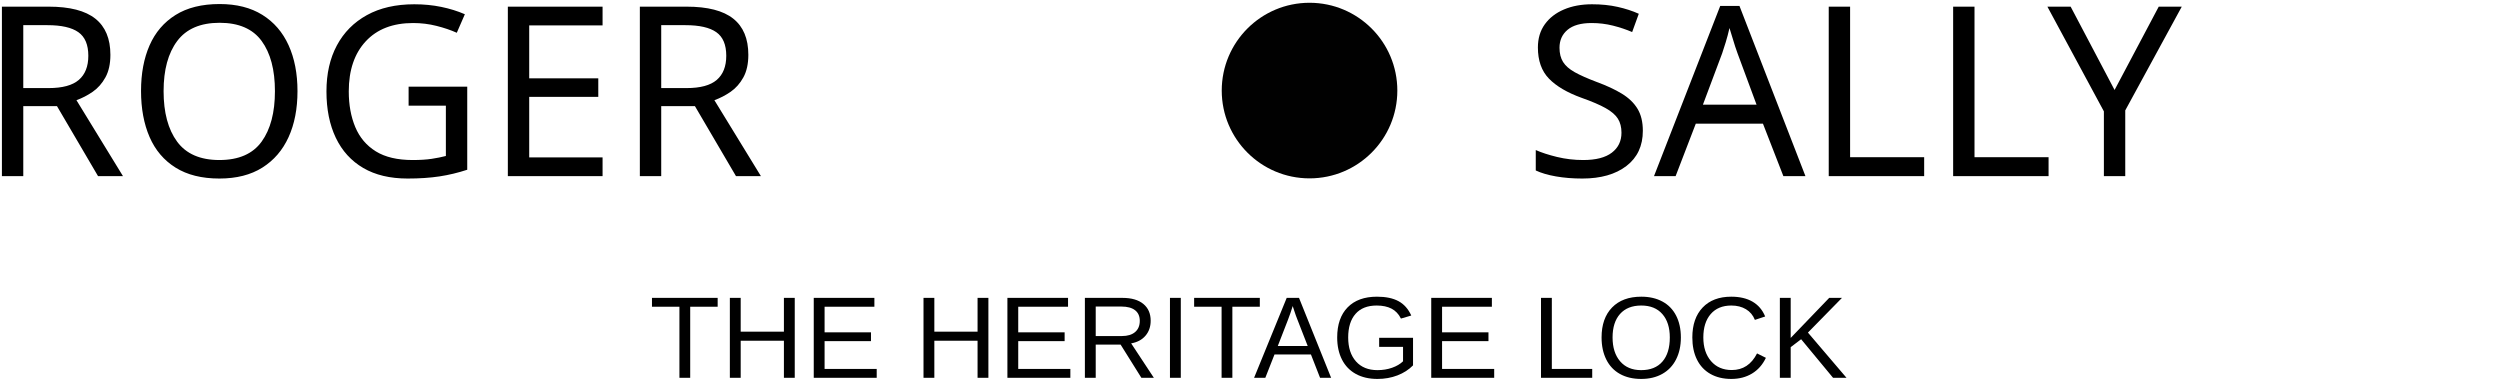
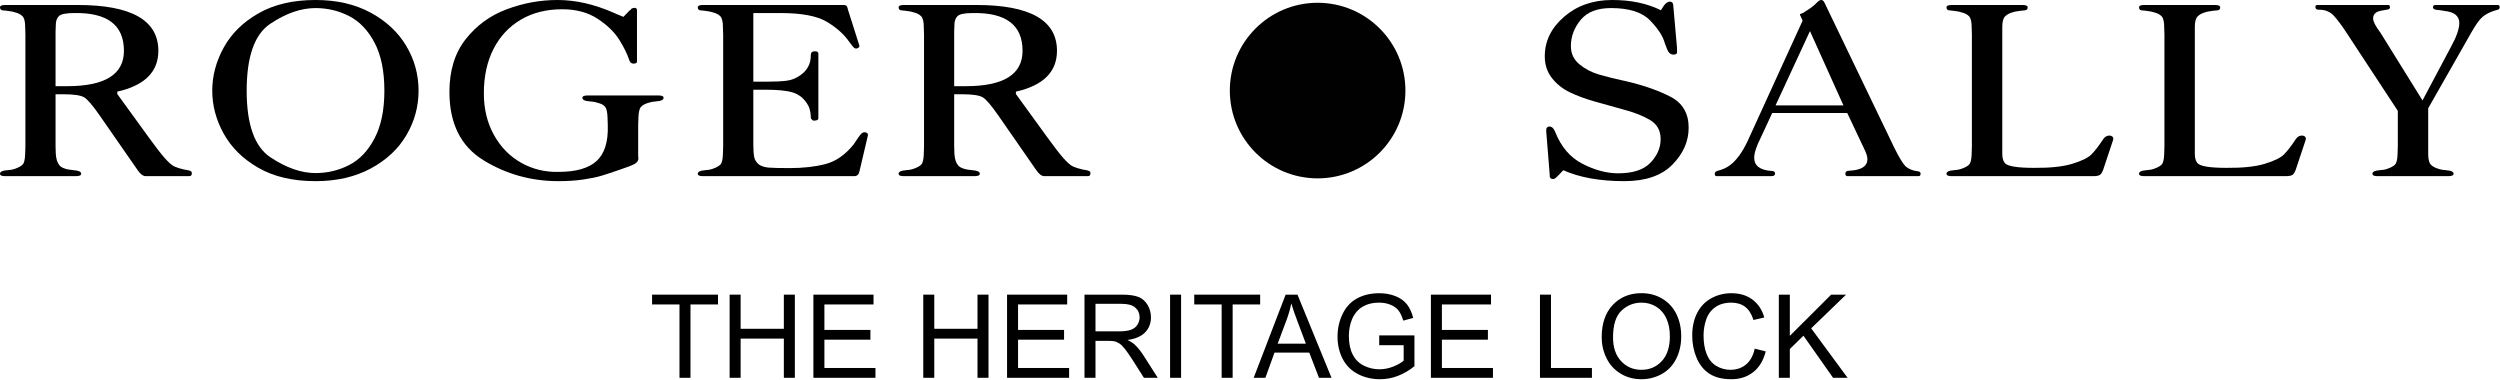
<svg xmlns="http://www.w3.org/2000/svg" width="100%" height="100%" viewBox="0 0 2106 320" version="1.1" xml:space="preserve" style="fill-rule:evenodd;clip-rule:evenodd;stroke-linejoin:round;stroke-miterlimit:2;">
  <g transform="matrix(1,0,0,1,-587.61,-676.712)">
-     <g transform="matrix(1,0,0,1,100.55,-1054.68)">
-       <g transform="matrix(200,0,0,200,1409.86,1879.79)">
-             </g>
-       <text x="469.26px" y="1879.79px" style="font-family:'CaslonPlain', 'Caslon', sans-serif;font-size:200px;">ROGER</text>
+     <g transform="matrix(1,0,0,1,569.81,825.11)">
+       <g>
+         <path d="M64.6,-69L64.6,-25.2L64.8,-18.8C65.067,-14.533 66.1,-11.3 67.9,-9.1C69.7,-6.9 73.733,-5.533 80,-5C84.133,-4.733 86.2,-3.733 86.2,-2C86.2,-0.667 84.667,0 81.6,0L22.2,0C19.267,0 17.8,-0.667 17.8,-2C17.8,-3.733 19.8,-4.733 23.8,-5C26.333,-5.133 28.533,-5.533 30.4,-6.2C33.467,-7.267 35.633,-8.467 36.9,-9.8C38.167,-11.133 38.867,-14.133 39,-18.8L39.2,-25.2L39.2,-119L39,-125.6C39,-130.133 38.267,-133.167 36.8,-134.7C35.333,-136.233 33.2,-137.333 30.4,-138C28.8,-138.533 27.267,-138.867 25.8,-139C24.2,-139.267 23.267,-139.4 23,-139.4C22.2,-139.533 21.467,-139.6 20.8,-139.6C18.8,-139.6 17.8,-140.467 17.8,-142.2C17.8,-143.533 19.267,-144.2 22.2,-144.2L83.2,-144.2C128.533,-144.2 151.2,-131.333 151.2,-105.6C151.2,-87.867 139.667,-76.4 116.6,-71.2L116.6,-69.2L143,-32.8C148.867,-24.667 153.433,-18.767 156.7,-15.1C159.967,-11.433 162.6,-9.133 164.6,-8.2C166.6,-7.267 169.333,-6.4 172.8,-5.6C173.6,-5.467 174.567,-5.3 175.7,-5.1C176.833,-4.9 177.733,-4.633 178.4,-4.3C179.067,-3.967 179.4,-3.333 179.4,-2.4C179.4,-0.8 178.667,0 177.2,0L140.6,0C138.333,0 136.067,-1.667 133.8,-5L102,-50.8C96,-59.467 91.567,-64.667 88.7,-66.4C85.833,-68.133 79.933,-69 71,-69L64.6,-69ZM64.6,-122.4L64.6,-75.8L74.4,-75.8C106.267,-75.8 122.2,-85.733 122.2,-105.6C122.2,-127.333 108.2,-137.933 80.2,-137.4C73.4,-137.4 69.133,-136.533 67.4,-134.8C65.667,-133.067 64.8,-130.6 64.8,-127.4C64.8,-125.8 64.767,-124.733 64.7,-124.2C64.633,-123.667 64.6,-123.067 64.6,-122.4Z" style="fill-rule:nonzero;" />
+         <path d="M196.6,-72C196.6,-84.533 199.833,-96.667 206.3,-108.4C212.767,-120.133 222.533,-129.733 235.6,-137.2C248.667,-144.667 264.667,-148.4 283.6,-148.4C301.467,-148.4 316.967,-144.833 330.1,-137.7C343.233,-130.567 353.233,-121.2 360.1,-109.6C366.967,-98 370.4,-85.467 370.4,-72C370.4,-58.667 367,-46.2 360.2,-34.6C353.4,-23 343.4,-13.633 330.2,-6.5C317,0.633 301.467,4.2 283.6,4.2C264.533,4.2 248.5,0.467 235.5,-7C222.5,-14.467 212.767,-24.033 206.3,-35.7C199.833,-47.367 196.6,-59.467 196.6,-72ZM225.6,-72C225.6,-43.467 232.267,-24.767 245.6,-15.9C258.933,-7.033 271.6,-2.6 283.6,-2.6C293.6,-2.6 303,-4.833 311.8,-9.3C320.6,-13.767 327.767,-21.267 333.3,-31.8C338.833,-42.333 341.6,-55.733 341.6,-72C341.6,-88.533 338.833,-102.033 333.3,-112.5C327.767,-122.967 320.6,-130.433 311.8,-134.9C303,-139.367 293.6,-141.6 283.6,-141.6C271.333,-141.6 258.6,-137.167 245.4,-128.3C232.2,-119.433 225.6,-100.667 225.6,-72Z" style="fill-rule:nonzero;" />
+         <path d="M554.4,-139.6L554.4,-96.6C554.4,-95.4 553.4,-94.8 551.4,-94.8C549.667,-94.8 548.467,-95.867 547.8,-98C546.2,-102.933 543.4,-108.6 539.4,-115C535.4,-121.4 529.333,-127.267 521.2,-132.6C513.067,-137.933 503.133,-140.6 491.4,-140.6C478.067,-140.6 466.433,-137.667 456.5,-131.8C446.567,-125.933 438.9,-117.7 433.5,-107.1C428.1,-96.5 425.4,-84.067 425.4,-69.8C425.4,-56.6 428.233,-44.9 433.9,-34.7C439.567,-24.5 447.2,-16.7 456.8,-11.3C466.4,-5.9 476.867,-3.333 488.2,-3.6C503,-3.6 513.733,-6.667 520.4,-12.8C527.067,-18.933 530.2,-28.867 529.8,-42.6L529.6,-49.2C529.467,-53.867 528.767,-56.967 527.5,-58.5C526.233,-60.033 524.133,-61.133 521.2,-61.8C519.333,-62.467 517.133,-62.867 514.6,-63C510.467,-63.267 508.4,-64.267 508.4,-66C508.4,-67.333 509.933,-68 513,-68L572.4,-68C575.333,-68 576.8,-67.333 576.8,-66C576.8,-64.267 574.733,-63.267 570.6,-63C568.2,-62.867 566,-62.467 564,-61.8C561.2,-61 559.133,-59.867 557.8,-58.4C556.467,-56.933 555.733,-53.867 555.6,-49.2L555.4,-42.8L555.4,-17C555.4,-16.733 555.433,-16.433 555.5,-16.1C555.567,-15.767 555.6,-15.4 555.6,-15C555.6,-13 554.467,-11.4 552.2,-10.2C549.933,-9 545.8,-7.4 539.8,-5.4C532.867,-3 527.6,-1.267 524,-0.2C520.4,0.867 515.5,1.867 509.3,2.8C503.1,3.733 496.067,4.2 488.2,4.2C465.267,4.2 444.233,-1.667 425.1,-13.4C405.967,-25.133 396.4,-44.333 396.4,-71C396.4,-89 400.967,-103.8 410.1,-115.4C419.233,-127 430.767,-135.4 444.7,-140.6C458.633,-145.8 472.867,-148.4 487.4,-148.4C502.6,-148.4 518.267,-144.867 534.4,-137.8C536.4,-136.867 539.267,-135.667 543,-134.2L547.6,-139C547.733,-139.267 548.067,-139.533 548.6,-139.8C549,-139.933 549.333,-140.333 549.6,-141C550.533,-141.533 551.467,-141.8 552.4,-141.8C553.733,-141.8 554.4,-141.067 554.4,-139.6Z" style="fill-rule:nonzero;" />
+         <path d="M652.4,-137.4L652.4,-79.6L664.2,-79.6C671,-79.6 676.433,-79.867 680.5,-80.4C684.567,-80.933 688.4,-82.467 692,-85C697.867,-89.133 700.8,-94.6 700.8,-101.4L700.8,-102C700.8,-104.133 701.933,-105.2 704.2,-105.2C706.2,-105.2 707.2,-104.533 707.2,-103.2L707.2,-48.8C707.2,-47.6 706.2,-46.933 704.2,-46.8C703.133,-46.667 702.4,-46.867 702,-47.4C702,-47.533 701.967,-47.633 701.9,-47.7C701.833,-47.767 701.733,-47.8 701.6,-47.8C701.067,-48.2 700.8,-48.733 700.8,-49.4L700.8,-50.6C700.667,-55.133 699.333,-59.067 696.8,-62.4C693.6,-66.8 689.4,-69.633 684.2,-70.9C679,-72.167 672.333,-72.8 664.2,-72.8L652.4,-72.8L652.4,-27.2C652.4,-22.533 652.633,-18.9 653.1,-16.3C653.567,-13.7 655,-11.467 657.4,-9.6C659.533,-8.267 662.2,-7.467 665.4,-7.2C668.6,-6.933 674.467,-6.8 683,-6.8C694.467,-6.8 704.533,-7.933 713.2,-10.2C721.867,-12.467 729.733,-17.933 736.8,-26.6C738.4,-28.867 739.667,-30.733 740.6,-32.2C741.533,-33.667 742.433,-34.833 743.3,-35.7C744.167,-36.567 745.133,-37 746.2,-37C746.867,-37 747.5,-36.8 748.1,-36.4C748.7,-36 749,-35.467 749,-34.8C749,-34.533 748.967,-34.333 748.9,-34.2C748.833,-34.067 748.8,-33.933 748.8,-33.8L741.8,-4C741.267,-1.333 739.8,0 737.4,0L610,0C607.067,0 605.6,-0.667 605.6,-2C605.6,-3.733 607.6,-4.733 611.6,-5C614.133,-5.133 616.333,-5.533 618.2,-6.2C621.267,-7.267 623.433,-8.467 624.7,-9.8C625.967,-11.133 626.667,-14.133 626.8,-18.8L627,-25.2L627,-119L626.8,-125.6C626.8,-130.133 626.067,-133.167 624.6,-134.7C623.133,-136.233 621,-137.333 618.2,-138C616.6,-138.533 615.067,-138.867 613.6,-139C612,-139.267 611.067,-139.4 610.8,-139.4C610,-139.533 609.267,-139.6 608.6,-139.6C606.6,-139.6 605.6,-140.467 605.6,-142.2C605.6,-143.533 607.067,-144.2 610,-144.2L728,-144.2C729.733,-144.2 730.8,-143.833 731.2,-143.1C731.6,-142.367 731.933,-141.333 732.2,-140L741.6,-110.4C741.6,-110.4 741.633,-110.333 741.7,-110.2C741.767,-110.067 741.8,-109.933 741.8,-109.8C741.8,-108.867 741.267,-108.2 740.2,-107.8C739.4,-107.4 738.6,-107.4 737.8,-107.8C737.133,-108.067 735.733,-109.667 733.6,-112.6C729.067,-119.267 722.667,-125.067 714.4,-130C706.133,-134.933 693.133,-137.4 675.4,-137.4L652.4,-137.4Z" style="fill-rule:nonzero;" />
+         <path d="M821.6,-69L821.6,-25.2L821.8,-18.8C822.067,-14.533 823.1,-11.3 824.9,-9.1C826.7,-6.9 830.733,-5.533 837,-5C841.133,-4.733 843.2,-3.733 843.2,-2C843.2,-0.667 841.667,0 838.6,0L779.2,0C776.267,0 774.8,-0.667 774.8,-2C774.8,-3.733 776.8,-4.733 780.8,-5C783.333,-5.133 785.533,-5.533 787.4,-6.2C790.467,-7.267 792.633,-8.467 793.9,-9.8C795.167,-11.133 795.867,-14.133 796,-18.8L796.2,-25.2L796.2,-119L796,-125.6C796,-130.133 795.267,-133.167 793.8,-134.7C792.333,-136.233 790.2,-137.333 787.4,-138C785.8,-138.533 784.267,-138.867 782.8,-139C781.2,-139.267 780.267,-139.4 780,-139.4C779.2,-139.533 778.467,-139.6 777.8,-139.6C775.8,-139.6 774.8,-140.467 774.8,-142.2C774.8,-143.533 776.267,-144.2 779.2,-144.2L840.2,-144.2C885.533,-144.2 908.2,-131.333 908.2,-105.6C908.2,-87.867 896.667,-76.4 873.6,-71.2L873.6,-69.2L900,-32.8C905.867,-24.667 910.433,-18.767 913.7,-15.1C916.967,-11.433 919.6,-9.133 921.6,-8.2C923.6,-7.267 926.333,-6.4 929.8,-5.6C930.6,-5.467 931.567,-5.3 932.7,-5.1C933.833,-4.9 934.733,-4.633 935.4,-4.3C936.067,-3.967 936.4,-3.333 936.4,-2.4C936.4,-0.8 935.667,0 934.2,0L897.6,0C895.333,0 893.067,-1.667 890.8,-5L859,-50.8C853,-59.467 848.567,-64.667 845.7,-66.4C842.833,-68.133 836.933,-69 828,-69L821.6,-69ZM821.6,-122.4L821.6,-75.8L831.4,-75.8C863.267,-75.8 879.2,-85.733 879.2,-105.6C879.2,-127.333 865.2,-137.933 837.2,-137.4C830.4,-137.4 826.133,-136.533 824.4,-134.8C822.667,-133.067 821.8,-130.6 821.8,-127.4C821.8,-125.8 821.767,-124.733 821.7,-124.2C821.633,-123.667 821.6,-123.067 821.6,-122.4Z" style="fill-rule:nonzero;" />
+       </g>
    </g>
-     <g transform="matrix(1,0,0,1,1401.87,-1054.68)">
-       <g transform="matrix(200,0,0,200,1295.66,1879.79)">
-             </g>
-       <text x="469.26px" y="1879.79px" style="font-family:'CaslonPlain', 'Caslon', sans-serif;font-size:200px;">SALLY</text>
+     <g transform="matrix(1,0,0,1,1871.13,825.11)">
+       <g>
+         <path d="M115.6,-139.8L118.4,-144C119.867,-146 121.467,-147 123.2,-147C124.933,-147 125.867,-146.067 126,-144.2L129.2,-108L129.2,-105.4C129.6,-103.4 128.6,-102.4 126.2,-102.4C125,-102.4 123.933,-102.8 123,-103.6C122.067,-104.4 121.3,-105.633 120.7,-107.3C120.1,-108.967 119.533,-110.467 119,-111.8C117.4,-117.8 113.233,-124.267 106.5,-131.2C99.767,-138.133 88.8,-141.6 73.6,-141.6C62,-141.6 53.467,-138.267 48,-131.6C42.533,-124.933 39.8,-117.6 39.8,-109.6C39.8,-103.333 42.167,-98.233 46.9,-94.3C51.633,-90.367 57.167,-87.467 63.5,-85.6C69.833,-83.733 77.667,-81.8 87,-79.8C101.267,-76.467 113.5,-72.167 123.7,-66.9C133.9,-61.633 139,-52.933 139,-40.8C139,-29.333 134.433,-18.967 125.3,-9.7C116.167,-0.433 102.667,4.2 84.8,4.2C64.267,4.2 47.133,1.133 33.4,-5L29.6,-1C27.867,0.733 26.867,1.667 26.6,1.8C25.533,2.467 24.5,2.6 23.5,2.2C22.5,1.8 22,1.133 22,0.2L22,-0.6L19,-38C18.867,-40.533 19.8,-41.8 21.8,-41.8C23.8,-41.8 25.4,-40.267 26.6,-37.2C31.533,-24.667 39.2,-15.733 49.6,-10.4C60,-5.067 70,-2.4 79.6,-2.4C92.133,-2.4 101.233,-5.4 106.9,-11.4C112.567,-17.4 115.4,-24 115.4,-31.2C115.4,-38.4 112.433,-43.767 106.5,-47.3C100.567,-50.833 93,-53.8 83.8,-56.2C75.533,-58.467 67.433,-60.733 59.5,-63C51.567,-65.267 44.6,-67.867 38.6,-70.8C32.6,-73.733 27.633,-77.733 23.7,-82.8C19.767,-87.867 17.8,-93.933 17.8,-101C17.8,-113.8 23.233,-124.9 34.1,-134.3C44.967,-143.7 58.467,-148.4 74.6,-148.4C90.333,-148.4 104,-145.533 115.6,-139.8Z" style="fill-rule:nonzero;" />
+         <path d="M272.6,-53.2L209.4,-53.2L197.4,-27.4C195.267,-22.467 194.2,-18.533 194.2,-15.6C194.2,-8.8 199.067,-5.067 208.8,-4.4C210.8,-4.4 211.8,-3.667 211.8,-2.2C211.8,-0.733 210.733,0 208.6,0L162.6,0C161.533,0 161,-0.667 161,-2C161,-3.333 161.933,-4.2 163.8,-4.6C167.8,-5.667 171.133,-7.2 173.8,-9.2C179.267,-13.333 184.2,-20.067 188.6,-29.4L235,-131L233,-135.4C232.867,-135.533 232.8,-135.867 232.8,-136.4C232.8,-136.533 233.4,-136.8 234.6,-137.2C235.667,-137.6 236.667,-138.2 237.6,-139C237.6,-139 238.267,-139.4 239.6,-140.2C242.8,-142.333 245.333,-144.4 247.2,-146.4C248.533,-147.733 249.667,-148.4 250.6,-148.4C251.8,-148.4 252.733,-147.667 253.4,-146.2L312.4,-23.6C316.267,-15.867 319.333,-10.8 321.6,-8.4C324.133,-6.133 327.4,-4.733 331.4,-4.2C333.4,-4.067 334.4,-3.4 334.4,-2.2C334.4,-0.733 333.8,0 332.6,0L272.8,0C271.6,0 271,-0.733 271,-2.2C271,-3.8 272.2,-4.6 274.6,-4.6C284.6,-5.133 289.6,-8.4 289.6,-14.4C289.6,-16.533 288.6,-19.6 286.6,-23.6L272.6,-53.2ZM269.4,-59.6L241.2,-122.2L212.2,-59.6L269.4,-59.6Z" style="fill-rule:nonzero;" />
+         <path d="M377.6,-25.2L377.6,-119L377.4,-125.6C377.4,-130.133 376.667,-133.167 375.2,-134.7C373.733,-136.233 371.6,-137.333 368.8,-138C367.2,-138.533 365.667,-138.867 364.2,-139C362.6,-139.267 361.667,-139.4 361.4,-139.4C360.6,-139.533 359.867,-139.6 359.2,-139.6C357.2,-139.6 356.2,-140.467 356.2,-142.2C356.2,-143.533 357.667,-144.2 360.6,-144.2L420,-144.2C423.067,-144.2 424.6,-143.533 424.6,-142.2C424.6,-140.467 423.533,-139.6 421.4,-139.6C420.733,-139.6 420,-139.533 419.2,-139.4C418.8,-139.267 417.867,-139.133 416.4,-139C414.933,-138.867 413.4,-138.533 411.8,-138C409,-137.2 406.867,-136 405.4,-134.4C403.933,-132.8 403.2,-129.867 403.2,-125.6L403.2,-18.8C403.2,-15.333 403.933,-12.733 405.4,-11C407.667,-8.333 415.8,-7 429.8,-7C443.4,-6.867 454.167,-8 462.1,-10.4C470.033,-12.8 475.433,-15.433 478.3,-18.3C481.167,-21.167 484.533,-25.533 488.4,-31.4C489.733,-33.267 491.4,-34.2 493.4,-34.2C494.467,-34.2 495.367,-33.867 496.1,-33.2C496.833,-32.533 496.933,-31.467 496.4,-30L488.8,-7.2C488,-4.533 487.1,-2.667 486.1,-1.6C485.1,-0.533 483.067,0 480,0L360.6,0C357.667,0 356.2,-0.667 356.2,-2C356.2,-3.733 358.2,-4.733 362.2,-5C364.733,-5.133 366.933,-5.533 368.8,-6.2C371.867,-7.267 374.033,-8.467 375.3,-9.8C376.567,-11.133 377.267,-14.133 377.4,-18.8L377.6,-25.2Z" style="fill-rule:nonzero;" />
+         <path d="M539.8,-25.2L539.8,-119L539.6,-125.6C539.6,-130.133 538.867,-133.167 537.4,-134.7C535.933,-136.233 533.8,-137.333 531,-138C529.4,-138.533 527.867,-138.867 526.4,-139C524.8,-139.267 523.867,-139.4 523.6,-139.4C522.8,-139.533 522.067,-139.6 521.4,-139.6C519.4,-139.6 518.4,-140.467 518.4,-142.2C518.4,-143.533 519.867,-144.2 522.8,-144.2L582.2,-144.2C585.267,-144.2 586.8,-143.533 586.8,-142.2C586.8,-140.467 585.733,-139.6 583.6,-139.6C582.933,-139.6 582.2,-139.533 581.4,-139.4C581,-139.267 580.067,-139.133 578.6,-139C577.133,-138.867 575.6,-138.533 574,-138C571.2,-137.2 569.067,-136 567.6,-134.4C566.133,-132.8 565.4,-129.867 565.4,-125.6L565.4,-18.8C565.4,-15.333 566.133,-12.733 567.6,-11C569.867,-8.333 578,-7 592,-7C605.6,-6.867 616.367,-8 624.3,-10.4C632.233,-12.8 637.633,-15.433 640.5,-18.3C643.367,-21.167 646.733,-25.533 650.6,-31.4C651.933,-33.267 653.6,-34.2 655.6,-34.2C656.667,-34.2 657.567,-33.867 658.3,-33.2C659.033,-32.533 659.133,-31.467 658.6,-30L651,-7.2C650.2,-4.533 649.3,-2.667 648.3,-1.6C647.3,-0.533 645.267,0 642.2,0L522.8,0C519.867,0 518.4,-0.667 518.4,-2C518.4,-3.733 520.4,-4.733 524.4,-5C526.933,-5.133 529.133,-5.533 531,-6.2C534.067,-7.267 536.233,-8.467 537.5,-9.8C538.767,-11.133 539.467,-14.133 539.6,-18.8L539.8,-25.2Z" style="fill-rule:nonzero;" />
+         <path d="M757.2,-63.8L781,-108.6C785.8,-117.267 788.2,-124.067 788.2,-129C788.2,-135 783.933,-138.4 775.4,-139.2C775.133,-139.333 774.4,-139.467 773.2,-139.6C771.867,-139.867 770.667,-140 769.6,-140C767.2,-140.267 766,-141 766,-142.2C766,-143.533 766.667,-144.2 768,-144.2L820.6,-144.2C821.667,-144.2 822.2,-143.533 822.2,-142.2C822.2,-141 821.4,-140.267 819.8,-140C819.133,-139.867 818.067,-139.533 816.6,-139C813.133,-137.8 810.167,-136.167 807.7,-134.1C805.233,-132.033 802.067,-127.6 798.2,-120.8L762,-57.2L762,-18.8C762,-14.267 762.733,-11.233 764.2,-9.7C765.667,-8.167 767.8,-7 770.6,-6.2C772.467,-5.533 774.667,-5.133 777.2,-5C781.333,-4.733 783.4,-3.733 783.4,-2C783.4,-0.667 781.867,0 778.8,0L719.4,0C716.467,0 715,-0.667 715,-2C715,-3.733 717,-4.733 721,-5C723.533,-5.133 725.733,-5.533 727.6,-6.2C730.667,-7.267 732.833,-8.467 734.1,-9.8C735.367,-11.133 736.067,-14.133 736.2,-18.8L736.4,-25.2L736.4,-55L693.2,-120.8C689.467,-126.533 686,-131.2 682.8,-134.8C679.6,-138.4 675.467,-140.2 670.4,-140.2L669.8,-140.2C667.933,-140.2 667,-140.933 667,-142.4C667,-143.6 667.467,-144.2 668.4,-144.2L728.4,-144.2C729.333,-144.2 729.8,-143.533 729.8,-142.2C729.8,-141 728.8,-140.333 726.8,-140.2C726.533,-140.2 725.8,-140.067 724.6,-139.8C724.467,-139.8 723.733,-139.667 722.4,-139.4C717.867,-138.6 715.6,-136.4 715.6,-132.8C715.6,-130.267 717.667,-126.267 721.8,-120.8L757.2,-63.8Z" style="fill-rule:nonzero;" />
+       </g>
    </g>
    <g transform="matrix(1,0,0,1,8.08317,-949.342)">
-       <circle cx="1682.68" cy="1702.35" r="73.96" style="fill:rgb(1,1,1);" />
+       <circle cx="1689.49" cy="1702.35" r="73.96" style="fill:rgb(1,1,1);" />
    </g>
  </g>
  <g transform="matrix(0.795825,0,0,0.795825,-199.84,-515.179)">
-     <g transform="matrix(122.968,0,0,122.968,2207.06,1047.26)">
-         </g>
-     <text x="938.472px" y="1047.26px" style="font-family:'ArialMT', 'Arial', sans-serif;font-size:122.968px;">THE HERIT<tspan x="1578.35px 1660.37px " y="1047.26px 1047.26px ">AG</tspan>E LOCK</text>
+     <g>
+       <g transform="matrix(1,0,0,1,938.472,1047.26)">
+         <path d="M31.883,0L31.883,-77.636L2.882,-77.636L2.882,-88.023L72.652,-88.023L72.652,-77.636L43.531,-77.636L43.531,0L31.883,0Z" style="fill-rule:nonzero;" />
+         <path d="M84.961,0L84.961,-88.023L96.609,-88.023L96.609,-51.877L142.362,-51.877L142.362,-88.023L154.01,-88.023L154.01,0L142.362,0L142.362,-41.49L96.609,-41.49L96.609,0L84.961,0Z" style="fill-rule:nonzero;" />
+         <path d="M173.644,0L173.644,-88.023L237.29,-88.023L237.29,-77.636L185.293,-77.636L185.293,-50.676L233.987,-50.676L233.987,-40.349L185.293,-40.349L185.293,-10.387L239.331,-10.387L239.331,0L173.644,0Z" style="fill-rule:nonzero;" />
+         <path d="M289.947,0L289.947,-88.023L301.596,-88.023L301.596,-51.877L347.349,-51.877L347.349,-88.023L358.997,-88.023L358.997,0L347.349,0L347.349,-41.49L301.596,-41.49L301.596,0L289.947,0Z" style="fill-rule:nonzero;" />
+         <path d="M378.631,0L378.631,-88.023L442.277,-88.023L442.277,-77.636L390.279,-77.636L390.279,-50.676L438.974,-50.676L438.974,-40.349L390.279,-40.349L390.279,-10.387L444.318,-10.387L444.318,0L378.631,0Z" style="fill-rule:nonzero;" />
+         <path d="M460.59,0L460.59,-88.023L499.618,-88.023C507.463,-88.023 513.427,-87.232 517.51,-85.651C521.593,-84.07 524.856,-81.278 527.297,-77.275C529.739,-73.272 530.96,-68.849 530.96,-64.006C530.96,-57.761 528.939,-52.498 524.896,-48.215C520.853,-43.931 514.608,-41.209 506.162,-40.049C509.244,-38.568 511.586,-37.107 513.187,-35.666C516.59,-32.543 519.812,-28.64 522.854,-23.957L538.165,0L523.515,0L511.866,-18.313C508.464,-23.597 505.662,-27.64 503.46,-30.442C501.259,-33.244 499.287,-35.205 497.546,-36.326C495.805,-37.447 494.034,-38.227 492.232,-38.668C490.911,-38.948 488.75,-39.088 485.748,-39.088L472.238,-39.088L472.238,0L460.59,0ZM472.238,-49.175L497.276,-49.175C502.6,-49.175 506.763,-49.726 509.765,-50.826C512.767,-51.927 515.049,-53.688 516.61,-56.11C518.171,-58.532 518.951,-61.164 518.951,-64.006C518.951,-68.169 517.44,-71.591 514.418,-74.273C511.396,-76.955 506.623,-78.296 500.098,-78.296L472.238,-78.296L472.238,-49.175Z" style="fill-rule:nonzero;" />
+         <rect x="551.194" y="-88.023" width="11.648" height="88.023" style="fill-rule:nonzero;" />
+         <path d="M605.774,0L605.774,-77.636L576.773,-77.636L576.773,-88.023L646.543,-88.023L646.543,-77.636L617.422,-77.636L617.422,0L605.774,0Z" style="fill-rule:nonzero;" />
+       </g>
+       <g transform="matrix(1,0,0,1,1578.35,1047.26)">
+         <path d="M-0.18,0L33.624,-88.023L46.173,-88.023L82.199,0L68.929,0L58.662,-26.659L21.856,-26.659L12.189,0L-0.18,0ZM25.218,-36.146L55.059,-36.146L45.873,-60.523C43.071,-67.929 40.989,-74.013 39.628,-78.776C38.508,-73.132 36.926,-67.528 34.885,-61.964L25.218,-36.146Z" style="fill-rule:nonzero;" />
+         <path d="M132.696,-34.525L132.696,-44.852L169.983,-44.912L169.983,-12.249C164.259,-7.686 158.355,-4.253 152.27,-1.951C146.186,0.35 139.941,1.501 133.537,1.501C124.891,1.501 117.035,-0.35 109.97,-4.053C102.905,-7.756 97.571,-13.109 93.969,-20.114C90.366,-27.119 88.565,-34.945 88.565,-43.591C88.565,-52.157 90.356,-60.153 93.939,-67.578C97.521,-75.004 102.675,-80.518 109.4,-84.12C116.124,-87.723 123.87,-89.524 132.636,-89.524C139.001,-89.524 144.755,-88.493 149.899,-86.432C155.042,-84.37 159.075,-81.498 161.997,-77.816C164.919,-74.133 167.141,-69.33 168.662,-63.405L158.154,-60.523C156.834,-65.007 155.192,-68.529 153.231,-71.091C151.27,-73.653 148.468,-75.704 144.825,-77.245C141.182,-78.786 137.139,-79.557 132.696,-79.557C127.372,-79.557 122.769,-78.746 118.886,-77.125C115.004,-75.504 111.871,-73.373 109.49,-70.731C107.108,-68.089 105.257,-65.187 103.936,-62.024C101.694,-56.58 100.573,-50.676 100.573,-44.312C100.573,-36.466 101.924,-29.901 104.626,-24.618C107.328,-19.334 111.261,-15.411 116.425,-12.849C121.588,-10.287 127.072,-9.006 132.876,-9.006C137.92,-9.006 142.844,-9.977 147.647,-11.919C152.45,-13.86 156.093,-15.931 158.575,-18.133L158.575,-34.525L132.696,-34.525Z" style="fill-rule:nonzero;" />
+         <path d="M187.395,0L187.395,-88.023L251.041,-88.023L251.041,-77.636L199.044,-77.636L199.044,-50.676L247.739,-50.676L247.739,-40.349L199.044,-40.349L199.044,-10.387L253.082,-10.387L253.082,0L187.395,0Z" style="fill-rule:nonzero;" />
+         <path d="M302.858,0L302.858,-88.023L314.506,-88.023L314.506,-10.387L357.857,-10.387L357.857,0L302.858,0Z" style="fill-rule:nonzero;" />
+         <path d="M368.185,-42.871C368.185,-57.481 372.108,-68.919 379.953,-77.185C387.799,-85.451 397.926,-89.584 410.335,-89.584C418.461,-89.584 425.786,-87.643 432.311,-83.76C438.835,-79.877 443.809,-74.463 447.231,-67.518C450.654,-60.573 452.365,-52.698 452.365,-43.891C452.365,-34.965 450.564,-26.979 446.961,-19.934C443.359,-12.889 438.255,-7.555 431.65,-3.933C425.045,-0.31 417.92,1.501 410.275,1.501C401.989,1.501 394.584,-0.5 388.059,-4.503C381.534,-8.506 376.591,-13.97 373.228,-20.895C369.866,-27.82 368.185,-35.145 368.185,-42.871ZM380.193,-42.691C380.193,-32.083 383.045,-23.727 388.75,-17.623C394.454,-11.518 401.609,-8.466 410.215,-8.466C418.981,-8.466 426.196,-11.548 431.86,-17.713C437.524,-23.877 440.356,-32.623 440.356,-43.951C440.356,-51.117 439.146,-57.371 436.724,-62.715C434.302,-68.059 430.76,-72.202 426.096,-75.144C421.433,-78.086 416.199,-79.557 410.395,-79.557C402.149,-79.557 395.054,-76.725 389.11,-71.061C383.166,-65.397 380.193,-55.94 380.193,-42.691Z" style="fill-rule:nonzero;" />
+         <path d="M530.181,-30.862L541.829,-27.92C539.387,-18.353 534.994,-11.058 528.65,-6.034C522.305,-1.011 514.55,1.501 505.383,1.501C495.896,1.501 488.181,-0.43 482.236,-4.293C476.292,-8.156 471.769,-13.75 468.667,-21.075C465.564,-28.4 464.013,-36.266 464.013,-44.672C464.013,-53.839 465.765,-61.834 469.267,-68.659C472.77,-75.484 477.753,-80.668 484.218,-84.21C490.682,-87.753 497.798,-89.524 505.563,-89.524C514.369,-89.524 521.775,-87.282 527.779,-82.799C533.783,-78.316 537.966,-72.012 540.328,-63.886L528.86,-61.184C526.818,-67.588 523.856,-72.252 519.973,-75.174C516.091,-78.096 511.207,-79.557 505.323,-79.557C498.558,-79.557 492.904,-77.936 488.361,-74.693C483.818,-71.451 480.625,-67.098 478.784,-61.634C476.943,-56.17 476.022,-50.536 476.022,-44.732C476.022,-37.247 477.113,-30.712 479.294,-25.128C481.476,-19.544 484.868,-15.371 489.472,-12.609C494.075,-9.847 499.058,-8.466 504.422,-8.466C510.947,-8.466 516.471,-10.347 520.994,-14.11C525.517,-17.873 528.58,-23.457 530.181,-30.862Z" style="fill-rule:nonzero;" />
+         <path d="M555.699,0L555.699,-88.023L567.347,-88.023L567.347,-44.372L611.059,-88.023L626.85,-88.023L589.923,-52.357L628.471,0L613.1,0L581.758,-44.552L567.347,-30.502L567.347,0L555.699,0Z" style="fill-rule:nonzero;" />
+       </g>
+     </g>
  </g>
</svg>
